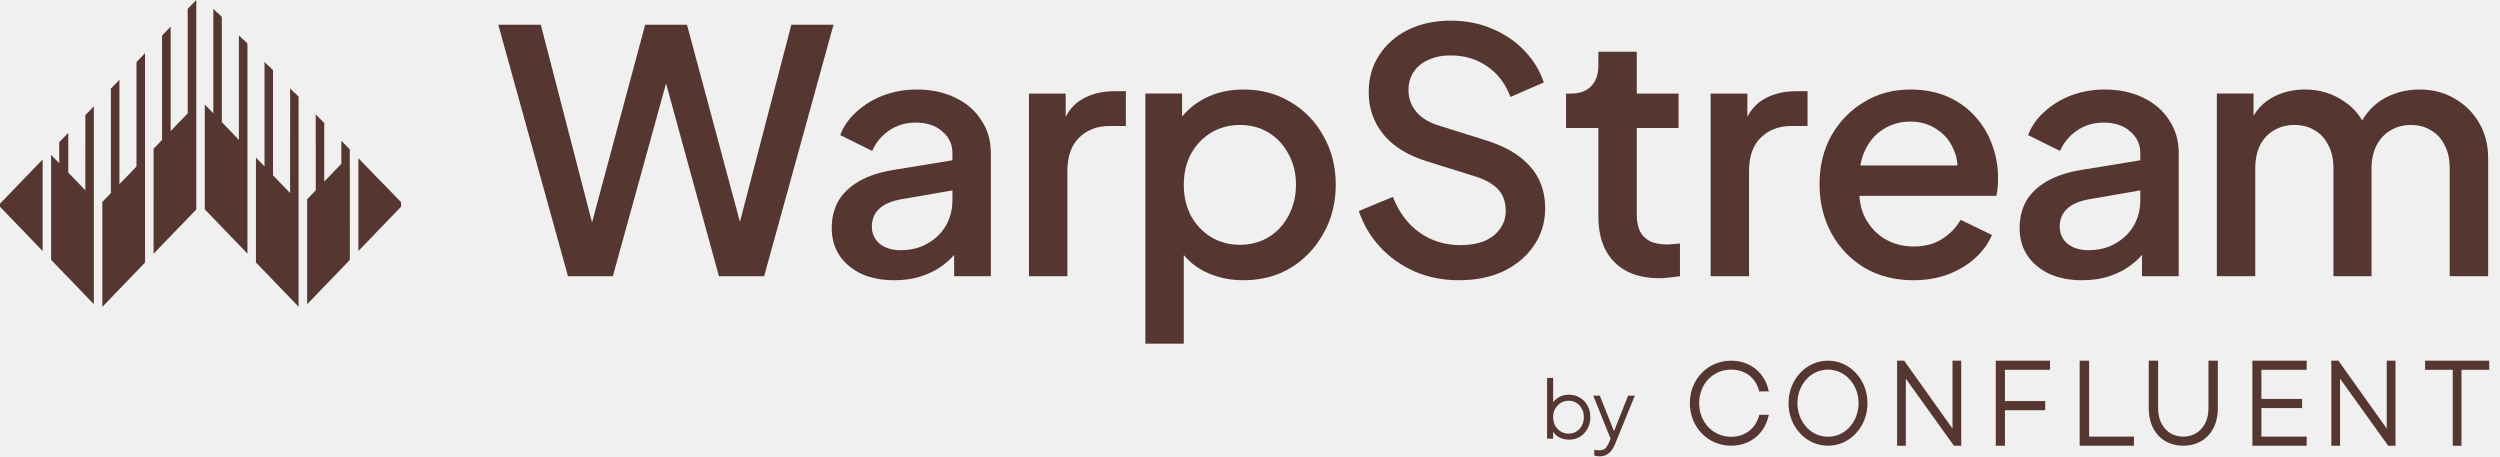
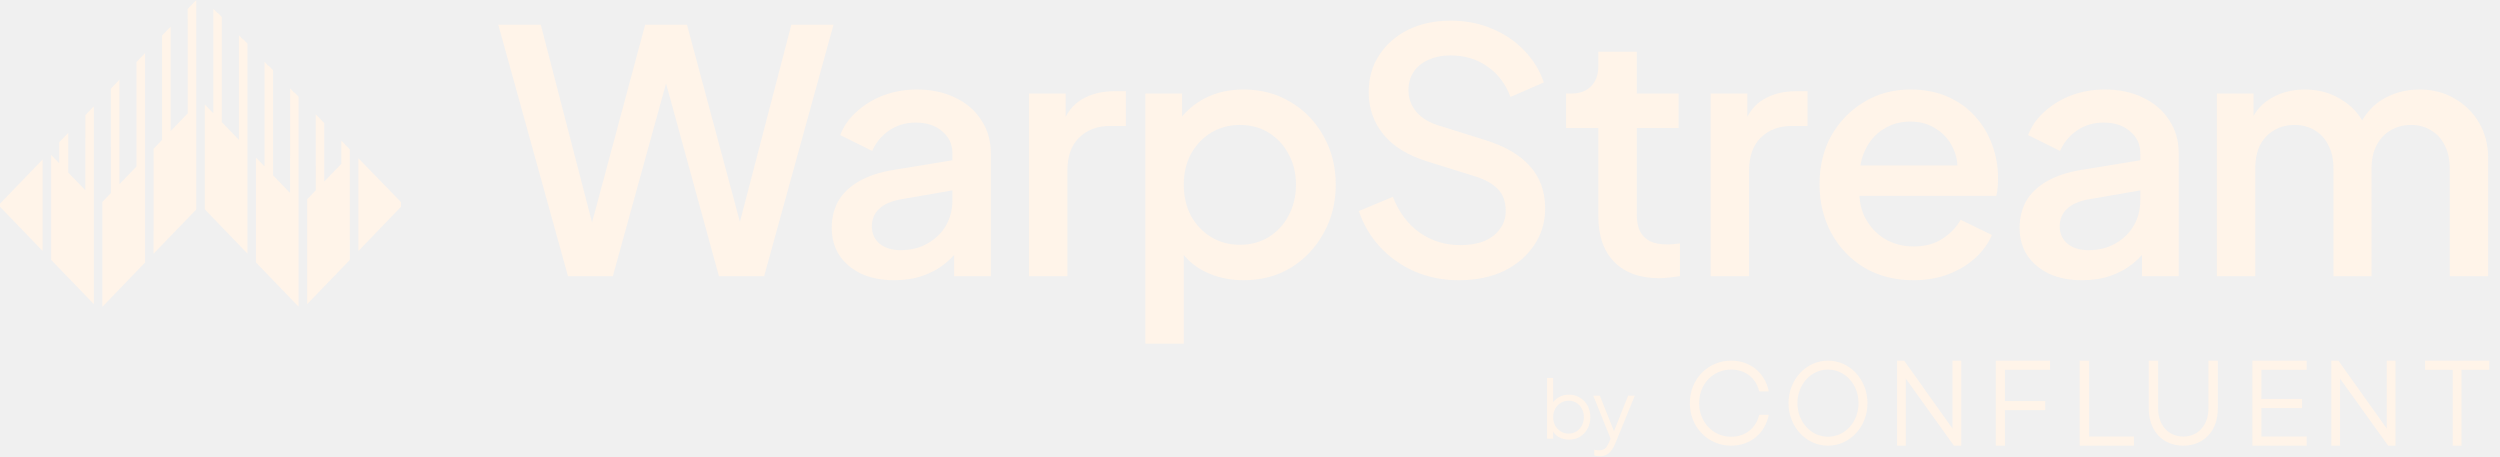
- <svg xmlns="http://www.w3.org/2000/svg" width="378" height="69" viewBox="0 0 378 69" fill="none">
+ <svg xmlns="http://www.w3.org/2000/svg" width="641" height="117" viewBox="0 0 641 117" fill="none">
  <g clip-path="url(#clip0_18_2)">
-     <path d="M335.186 41.76V14.147H340.737V20.119L340.016 19.2C340.6 17.329 341.662 15.917 343.205 14.964C344.747 14.011 346.512 13.535 348.5 13.535C350.728 13.535 352.697 14.13 354.411 15.321C356.159 16.478 357.325 18.026 357.906 19.966L356.262 20.119C357.084 17.907 358.335 16.257 360.015 15.168C361.729 14.079 363.681 13.535 365.875 13.535C367.794 13.535 369.524 13.977 371.067 14.862C372.643 15.747 373.894 16.971 374.82 18.537C375.745 20.102 376.208 21.888 376.208 23.896V41.76H370.399V25.478C370.399 24.083 370.141 22.909 369.628 21.956C369.148 20.97 368.463 20.221 367.572 19.711C366.715 19.166 365.704 18.894 364.539 18.894C363.373 18.894 362.346 19.166 361.454 19.711C360.562 20.221 359.861 20.97 359.347 21.956C358.832 22.943 358.576 24.117 358.576 25.478V41.76H352.818V25.478C352.818 24.083 352.56 22.909 352.046 21.956C351.567 20.97 350.882 20.221 349.99 19.711C349.134 19.166 348.105 18.894 346.905 18.894C345.741 18.894 344.712 19.166 343.822 19.711C342.93 20.221 342.229 20.97 341.713 21.956C341.234 22.943 340.995 24.117 340.995 25.478V41.76H335.186Z" fill="#553630" />
-     <path d="M314.823 42.372C312.939 42.372 311.276 42.049 309.837 41.402C308.431 40.722 307.335 39.803 306.546 38.646C305.758 37.455 305.363 36.06 305.363 34.461C305.363 32.964 305.69 31.62 306.341 30.429C307.026 29.238 308.072 28.234 309.477 27.417C310.882 26.601 312.647 26.022 314.771 25.682L324.436 24.1V28.642L315.903 30.122C314.361 30.395 313.23 30.888 312.51 31.603C311.789 32.283 311.43 33.168 311.43 34.257C311.43 35.312 311.825 36.179 312.613 36.86C313.435 37.506 314.481 37.829 315.749 37.829C317.325 37.829 318.695 37.489 319.861 36.809C321.06 36.128 321.985 35.226 322.636 34.103C323.289 32.947 323.614 31.671 323.614 30.276V23.181C323.614 21.82 323.099 20.714 322.072 19.864C321.078 18.979 319.741 18.537 318.061 18.537C316.519 18.537 315.166 18.945 314 19.762C312.869 20.544 312.03 21.565 311.481 22.824L306.65 20.425C307.163 19.064 308.003 17.873 309.169 16.852C310.333 15.798 311.688 14.981 313.23 14.403C314.807 13.824 316.468 13.535 318.215 13.535C320.409 13.535 322.346 13.943 324.024 14.76C325.738 15.576 327.058 16.716 327.984 18.18C328.943 19.608 329.423 21.276 329.423 23.181V41.76H323.87V36.758L325.053 36.911C324.402 38.034 323.562 39.003 322.534 39.82C321.539 40.637 320.392 41.266 319.09 41.708C317.822 42.151 316.4 42.372 314.823 42.372Z" fill="#553630" />
-     <path d="M289.304 42.372C286.527 42.372 284.059 41.742 281.9 40.483C279.776 39.191 278.113 37.455 276.914 35.278C275.714 33.066 275.114 30.599 275.114 27.877C275.114 25.087 275.714 22.62 276.914 20.476C278.148 18.333 279.793 16.648 281.849 15.423C283.905 14.164 286.236 13.535 288.841 13.535C290.931 13.535 292.799 13.892 294.443 14.607C296.089 15.321 297.477 16.308 298.608 17.567C299.739 18.792 300.596 20.204 301.178 21.803C301.795 23.402 302.103 25.104 302.103 26.907C302.103 27.349 302.086 27.809 302.052 28.285C302.018 28.762 301.949 29.204 301.845 29.612H279.689V25.019H298.557L295.781 27.111C296.123 25.444 296.003 23.964 295.421 22.671C294.872 21.344 294.016 20.306 292.85 19.558C291.719 18.775 290.382 18.384 288.841 18.384C287.298 18.384 285.927 18.775 284.727 19.558C283.529 20.306 282.603 21.395 281.952 22.824C281.301 24.219 281.044 25.92 281.181 27.928C281.01 29.799 281.266 31.433 281.952 32.828C282.671 34.223 283.666 35.312 284.934 36.094C286.236 36.877 287.709 37.268 289.355 37.268C291.034 37.268 292.456 36.894 293.621 36.145C294.821 35.397 295.764 34.427 296.448 33.236L301.178 35.533C300.63 36.826 299.772 37.999 298.608 39.054C297.477 40.075 296.106 40.892 294.496 41.504C292.919 42.083 291.189 42.372 289.304 42.372Z" fill="#553630" />
-     <path d="M258.648 41.76V14.148H264.201V19.711L263.686 18.894C264.303 17.091 265.298 15.798 266.668 15.015C268.039 14.199 269.685 13.79 271.604 13.79H273.301V19.048H270.883C268.965 19.048 267.405 19.643 266.205 20.834C265.041 21.991 264.457 23.658 264.457 25.836V41.76H258.648Z" fill="#553630" />
-     <path d="M250.873 42.066C247.959 42.066 245.698 41.249 244.086 39.616C242.476 37.983 241.671 35.686 241.671 32.726V19.354H236.787V14.148H237.558C238.86 14.148 239.872 13.773 240.591 13.025C241.311 12.276 241.671 11.255 241.671 9.962V7.819H247.48V14.148H253.802V19.354H247.48V32.471C247.48 33.423 247.634 34.24 247.942 34.92C248.251 35.567 248.747 36.077 249.432 36.452C250.119 36.792 251.009 36.962 252.105 36.962C252.38 36.962 252.689 36.945 253.031 36.911C253.375 36.877 253.7 36.843 254.009 36.809V41.76C253.529 41.828 252.997 41.896 252.414 41.964C251.833 42.032 251.317 42.066 250.873 42.066Z" fill="#553630" />
-     <path d="M220.571 42.372C218.171 42.372 215.943 41.93 213.887 41.045C211.831 40.126 210.084 38.884 208.644 37.319C207.205 35.754 206.143 33.95 205.456 31.909L210.597 29.765C211.523 32.113 212.877 33.916 214.659 35.175C216.44 36.434 218.498 37.064 220.827 37.064C222.198 37.064 223.398 36.86 224.426 36.451C225.454 36.009 226.243 35.397 226.79 34.614C227.373 33.831 227.665 32.93 227.665 31.909C227.665 30.514 227.27 29.408 226.482 28.591C225.693 27.775 224.529 27.128 222.986 26.652L215.789 24.406C212.911 23.522 210.718 22.178 209.209 20.374C207.702 18.537 206.948 16.393 206.948 13.943C206.948 11.8 207.478 9.928 208.541 8.329C209.604 6.696 211.06 5.42 212.911 4.501C214.796 3.582 216.938 3.123 219.337 3.123C221.634 3.123 223.724 3.531 225.609 4.348C227.494 5.131 229.104 6.219 230.441 7.614C231.811 9.01 232.806 10.626 233.423 12.463L228.385 14.658C227.631 12.65 226.448 11.102 224.837 10.013C223.261 8.924 221.427 8.38 219.337 8.38C218.069 8.38 216.955 8.601 215.996 9.044C215.037 9.452 214.282 10.064 213.733 10.881C213.219 11.664 212.962 12.582 212.962 13.637C212.962 14.862 213.357 15.951 214.145 16.904C214.933 17.856 216.132 18.571 217.744 19.047L224.426 21.14C227.477 22.058 229.772 23.386 231.314 25.121C232.857 26.822 233.628 28.949 233.628 31.501C233.628 33.61 233.062 35.482 231.931 37.115C230.835 38.748 229.309 40.041 227.356 40.994C225.404 41.913 223.141 42.372 220.571 42.372Z" fill="#553630" />
-     <path d="M173.179 51.967V14.147H178.73V19.864L178.062 18.537C179.089 16.971 180.461 15.747 182.174 14.862C183.888 13.977 185.841 13.535 188.034 13.535C190.674 13.535 193.038 14.164 195.128 15.423C197.254 16.682 198.915 18.401 200.115 20.578C201.349 22.756 201.966 25.206 201.966 27.928C201.966 30.65 201.349 33.1 200.115 35.278C198.915 37.455 197.271 39.191 195.181 40.483C193.089 41.742 190.707 42.372 188.034 42.372C185.875 42.372 183.905 41.929 182.124 41.045C180.374 40.16 179.022 38.884 178.062 37.217L178.988 36.145V51.967H173.179ZM187.47 37.013C189.114 37.013 190.57 36.621 191.838 35.839C193.106 35.056 194.101 33.984 194.82 32.623C195.574 31.228 195.952 29.663 195.952 27.928C195.952 26.193 195.574 24.644 194.82 23.283C194.101 21.922 193.106 20.851 191.838 20.068C190.57 19.285 189.114 18.894 187.47 18.894C185.858 18.894 184.402 19.285 183.1 20.068C181.832 20.851 180.82 21.922 180.066 23.283C179.347 24.644 178.988 26.193 178.988 27.928C178.988 29.663 179.347 31.228 180.066 32.623C180.82 33.984 181.832 35.056 183.1 35.839C184.402 36.621 185.858 37.013 187.47 37.013Z" fill="#553630" />
-     <path d="M155.58 41.76V14.148H161.132V19.711L160.618 18.894C161.235 17.091 162.229 15.798 163.6 15.015C164.97 14.199 166.615 13.79 168.535 13.79H170.232V19.048H167.815C165.896 19.048 164.336 19.643 163.137 20.834C161.972 21.991 161.389 23.658 161.389 25.836V41.76H155.58Z" fill="#553630" />
-     <path d="M135.217 42.372C133.332 42.372 131.67 42.049 130.23 41.402C128.825 40.722 127.728 39.803 126.94 38.646C126.152 37.455 125.758 36.06 125.758 34.461C125.758 32.964 126.083 31.62 126.735 30.429C127.42 29.238 128.465 28.234 129.87 27.417C131.276 26.601 133.041 26.022 135.165 25.682L144.83 24.1V28.642L136.296 30.122C134.754 30.395 133.623 30.888 132.903 31.603C132.184 32.283 131.824 33.168 131.824 34.257C131.824 35.312 132.218 36.179 133.006 36.86C133.829 37.506 134.874 37.829 136.142 37.829C137.719 37.829 139.089 37.489 140.255 36.809C141.454 36.128 142.379 35.226 143.031 34.103C143.682 32.947 144.007 31.671 144.007 30.276V23.181C144.007 21.82 143.493 20.714 142.465 19.864C141.471 18.979 140.135 18.537 138.455 18.537C136.913 18.537 135.56 18.945 134.394 19.762C133.263 20.544 132.424 21.565 131.875 22.824L127.043 20.425C127.557 19.064 128.397 17.873 129.562 16.852C130.727 15.798 132.081 14.981 133.623 14.403C135.2 13.824 136.862 13.535 138.61 13.535C140.803 13.535 142.739 13.943 144.419 14.76C146.132 15.576 147.452 16.716 148.377 18.18C149.337 19.608 149.816 21.276 149.816 23.181V41.76H144.264V36.758L145.447 36.911C144.796 38.034 143.956 39.003 142.928 39.82C141.934 40.637 140.786 41.266 139.484 41.708C138.216 42.151 136.793 42.372 135.217 42.372Z" fill="#553630" />
-     <path d="M85.878 41.76L75.34 3.736H81.766L90.299 36.656H88.706L97.548 3.736H103.871L112.713 36.656H111.068L119.653 3.736H126.027L115.54 41.76H108.703L99.81 9.35H101.609L92.664 41.76H85.878Z" fill="#553630" />
-     <path d="M3.87 26.786L2.582 28.121V28.117L0 30.798V31.262L2.582 33.942L6.444 37.951V24.117L3.87 26.781V26.786Z" fill="#553630" />
-     <path d="M12.902 28.765L10.32 26.097V20.092L8.955 21.5V24.685L7.729 23.42V39.287L10.32 41.983V41.975L11.607 43.312L14.189 45.992V16.075L12.91 17.404L12.902 28.765Z" fill="#553630" />
-     <path d="M20.636 25.177L18.055 27.855L18.057 18.257V12.056L16.765 13.397V16.916L16.771 29.188L15.474 30.534V46.399L19.349 42.376L21.933 39.694V8.034L20.636 9.38V25.177Z" fill="#553630" />
-     <path d="M28.386 17.137L25.802 19.819V4.023L24.505 5.369L24.505 21.154L23.224 22.495L23.219 38.365L25.802 35.683L27.1 34.337V34.348L29.678 31.672V31.661V30.314V0L28.381 1.347L28.386 17.137Z" fill="#553630" />
-     <path d="M36.767 6.003L36.124 5.336V21.154L33.54 18.473L33.54 2.575L32.902 1.913V1.992L32.259 1.324L32.254 17.126L30.962 15.797V31.649L33.54 34.325L34.827 35.661L37.416 38.348V6.597L36.767 5.924V6.003Z" fill="#553630" />
-     <path d="M44.51 14.042L43.867 13.363V16.961L43.861 28.113V29.188L42.569 27.847L41.283 26.512V10.613L40.629 9.935L40.629 10.014L39.996 9.346V20.978V25.165L38.699 23.83V39.683L41.283 42.364L42.569 43.7L45.147 46.376V29.448V15.632V14.625L44.51 13.963V14.042Z" fill="#553630" />
-     <path d="M52.888 22.589L51.608 21.269V24.773L49.026 27.45V18.613L47.738 17.292V17.316L47.746 28.776L46.443 30.126V45.992L49.026 43.312L50.313 41.976V41.984L52.895 39.296V37.487L52.888 22.661V22.589Z" fill="#553630" />
-     <path d="M58.051 27.901V27.907L56.772 26.59V26.589L54.19 23.932V37.95L56.772 35.278V35.27L58.051 33.942L60.634 31.261V30.565L58.051 27.901Z" fill="#553630" />
-     <path fill-rule="evenodd" clip-rule="evenodd" d="M265.997 62.722H267.441C266.879 65.512 264.677 67.391 261.737 67.391C258.285 67.391 255.503 64.618 255.503 60.953C255.503 57.287 258.285 54.533 261.737 54.533C264.677 54.533 266.877 56.394 267.441 59.184H265.997C265.504 57.159 263.919 55.883 261.737 55.883C259.025 55.883 256.912 58.053 256.912 60.953C256.912 63.853 259.025 66.042 261.737 66.042C263.919 66.042 265.506 64.728 265.997 62.722ZM282.363 60.962C282.363 64.542 279.7 67.391 276.395 67.391C273.089 67.391 270.426 64.542 270.426 60.962C270.426 57.382 273.089 54.533 276.395 54.533C279.7 54.533 282.363 57.382 282.363 60.962ZM281.014 60.962C281.014 58.15 278.991 55.885 276.395 55.885C273.798 55.885 271.774 58.15 271.774 60.962C271.774 63.775 273.798 66.039 276.395 66.039C278.991 66.039 281.014 63.775 281.014 60.962ZM296.539 54.533V67.391H295.435L288.16 57.256V67.391H286.84V54.533H287.911L295.218 64.801V54.533H296.539ZM303.15 55.914V60.641H309.231V62.02H303.15V67.391H301.763V54.533H309.969V55.914H303.15ZM322.653 66.01V67.391H314.445V54.533H315.874V66.01H322.653ZM335.337 61.761C335.337 65.124 333.256 67.391 330.115 67.391C326.974 67.391 324.892 65.124 324.892 61.761V54.533H326.309V61.761C326.309 64.232 327.816 66.016 330.115 66.016C332.393 66.016 333.92 64.232 333.92 61.761V54.533H335.337V61.761ZM341.923 55.914V60.319H348.077V61.7H341.923V66.011H348.767V67.391H340.56V54.533H348.767V55.914H341.923ZM362.197 54.533V67.391H361.092L353.819 57.256V67.391H352.498V54.533H353.568L360.875 64.801V54.533H362.197ZM376.373 55.914H372.176V67.391H370.856V55.914H366.674V54.533H376.373V55.914Z" fill="#553630" />
-     <path d="M241.844 69C241.714 69 241.58 68.988 241.441 68.964C241.31 68.948 241.18 68.915 241.049 68.867V68.017C241.13 68.025 241.232 68.037 241.354 68.054C241.485 68.078 241.615 68.09 241.746 68.09C242.146 68.09 242.451 68.005 242.663 67.835C242.875 67.673 243.083 67.358 243.287 66.888L243.702 65.918L243.678 66.719L240.903 59.825H241.893L244.166 65.517H243.91L246.172 59.825H247.185L244.192 67.155C244.061 67.471 243.893 67.77 243.69 68.054C243.493 68.337 243.246 68.563 242.944 68.733C242.642 68.911 242.276 69 241.844 69Z" fill="#553630" />
-     <path d="M237.231 66.476C236.67 66.476 236.16 66.35 235.704 66.1C235.255 65.841 234.917 65.476 234.688 65.007L234.836 64.874V66.33H233.919V57.143H234.836V61.281L234.688 61.026C234.95 60.614 235.297 60.286 235.728 60.043C236.168 59.801 236.67 59.679 237.231 59.679C237.851 59.679 238.401 59.829 238.882 60.128C239.37 60.42 239.753 60.82 240.031 61.33C240.316 61.84 240.459 62.422 240.459 63.077C240.459 63.725 240.316 64.307 240.031 64.825C239.753 65.335 239.37 65.74 238.882 66.039C238.401 66.33 237.851 66.476 237.231 66.476ZM237.184 65.566C237.623 65.566 238.014 65.456 238.357 65.238C238.708 65.019 238.98 64.724 239.175 64.352C239.379 63.972 239.48 63.547 239.48 63.077C239.48 62.6 239.379 62.175 239.175 61.803C238.98 61.431 238.708 61.136 238.357 60.917C238.014 60.699 237.623 60.589 237.184 60.589C236.743 60.589 236.343 60.699 235.985 60.917C235.634 61.136 235.353 61.435 235.141 61.815C234.938 62.188 234.836 62.608 234.836 63.077C234.836 63.547 234.938 63.972 235.141 64.352C235.353 64.724 235.634 65.019 235.985 65.238C236.343 65.456 236.743 65.566 237.184 65.566Z" fill="#553630" />
+     <path d="M568.397 70.809V23.989H577.811V34.115L576.59 32.557C577.578 29.384 579.381 26.989 581.996 25.374C584.612 23.758 587.604 22.95 590.976 22.95C594.753 22.95 598.093 23.96 600.999 25.98C603.963 27.941 605.94 30.566 606.926 33.855L604.138 34.115C605.532 30.364 607.654 27.566 610.502 25.72C613.408 23.874 616.72 22.95 620.439 22.95C623.693 22.95 626.628 23.701 629.244 25.201C631.917 26.701 634.038 28.778 635.608 31.432C637.177 34.086 637.962 37.115 637.962 40.519V70.809H628.111V43.202C628.111 40.836 627.674 38.846 626.803 37.23C625.99 35.557 624.828 34.288 623.317 33.422C621.865 32.499 620.149 32.038 618.174 32.038C616.197 32.038 614.455 32.499 612.943 33.422C611.431 34.288 610.241 35.557 609.37 37.23C608.496 38.903 608.062 40.894 608.062 43.202V70.809H598.297V43.202C598.297 40.836 597.86 38.846 596.989 37.23C596.176 35.557 595.015 34.288 593.503 33.422C592.051 32.499 590.306 32.038 588.271 32.038C586.297 32.038 584.552 32.499 583.043 33.422C581.531 34.288 580.341 35.557 579.467 37.23C578.653 38.903 578.248 40.894 578.248 43.202V70.809H568.397Z" fill="#FFF4E9" />
+     <path d="M533.866 71.848C530.67 71.848 527.85 71.3 525.41 70.204C523.027 69.05 521.167 67.492 519.831 65.53C518.494 63.511 517.824 61.145 517.824 58.434C517.824 55.895 518.379 53.616 519.483 51.597C520.644 49.577 522.418 47.875 524.8 46.49C527.183 45.106 530.176 44.125 533.777 43.548L550.167 40.865V48.568L535.697 51.077C533.082 51.539 531.165 52.375 529.943 53.587C528.721 54.741 528.112 56.241 528.112 58.087C528.112 59.876 528.782 61.347 530.118 62.501C531.512 63.597 533.286 64.145 535.436 64.145C538.109 64.145 540.432 63.569 542.409 62.415C544.442 61.261 546.011 59.732 547.115 57.828C548.221 55.866 548.773 53.702 548.773 51.337V39.307C548.773 36.999 547.9 35.124 546.158 33.682C544.473 32.182 542.205 31.432 539.357 31.432C536.741 31.432 534.447 32.124 532.469 33.509C530.552 34.836 529.129 36.567 528.198 38.702L520.006 34.634C520.877 32.326 522.3 30.307 524.277 28.576C526.252 26.787 528.549 25.402 531.165 24.422C533.838 23.441 536.655 22.95 539.618 22.95C543.338 22.95 546.623 23.643 549.469 25.027C552.375 26.412 554.614 28.345 556.184 30.826C557.811 33.249 558.624 36.076 558.624 39.307V70.809H549.207V62.328L551.214 62.588C550.11 64.492 548.684 66.136 546.942 67.521C545.255 68.906 543.309 69.973 541.101 70.723C538.951 71.473 536.54 71.848 533.866 71.848Z" fill="#FFF4E9" />
+     <path d="M490.592 71.848C485.884 71.848 481.699 70.781 478.037 68.646C474.435 66.453 471.615 63.511 469.583 59.818C467.548 56.068 466.53 51.885 466.53 47.269C466.53 42.538 467.548 38.355 469.583 34.72C471.676 31.086 474.464 28.23 477.95 26.153C481.437 24.018 485.389 22.95 489.808 22.95C493.352 22.95 496.519 23.556 499.308 24.768C502.099 25.98 504.453 27.653 506.37 29.787C508.287 31.864 509.742 34.259 510.728 36.971C511.774 39.682 512.297 42.567 512.297 45.625C512.297 46.375 512.268 47.154 512.211 47.962C512.153 48.77 512.036 49.52 511.86 50.212H474.288V42.423H506.284L501.575 45.971C502.156 43.144 501.952 40.634 500.966 38.442C500.035 36.192 498.583 34.432 496.606 33.163C494.688 31.836 492.42 31.172 489.808 31.172C487.192 31.172 484.866 31.836 482.831 33.163C480.799 34.432 479.23 36.278 478.126 38.702C477.022 41.067 476.585 43.952 476.818 47.356C476.528 50.529 476.962 53.299 478.126 55.664C479.345 58.03 481.032 59.876 483.182 61.203C485.389 62.53 487.887 63.193 490.678 63.193C493.527 63.193 495.939 62.559 497.913 61.289C499.949 60.02 501.547 58.376 502.708 56.357L510.728 60.251C509.799 62.443 508.345 64.434 506.37 66.222C504.453 67.954 502.127 69.338 499.397 70.377C496.723 71.357 493.789 71.848 490.592 71.848Z" fill="#FFF4E9" />
+     <path d="M438.607 70.81V23.99H448.024V33.423L447.15 32.038C448.197 28.98 449.884 26.788 452.206 25.461C454.532 24.076 457.323 23.384 460.577 23.384H463.454V32.298H459.355C456.101 32.298 453.457 33.308 451.422 35.327C449.447 37.288 448.458 40.115 448.458 43.808V70.81H438.607Z" fill="#FFF4E9" />
+     <path d="M425.423 71.329C420.482 71.329 416.647 69.945 413.913 67.175C411.183 64.406 409.817 60.511 409.817 55.492V32.817H401.536V23.989H402.844C405.052 23.989 406.768 23.355 407.986 22.086C409.208 20.816 409.817 19.085 409.817 16.893V13.258H419.668V23.989H430.39V32.817H419.668V55.059C419.668 56.675 419.93 58.059 420.453 59.213C420.976 60.309 421.818 61.175 422.979 61.809C424.144 62.386 425.653 62.675 427.512 62.675C427.978 62.675 428.501 62.646 429.082 62.588C429.665 62.531 430.217 62.473 430.74 62.415V70.81C429.927 70.925 429.024 71.041 428.036 71.156C427.05 71.272 426.176 71.329 425.423 71.329Z" fill="#FFF4E9" />
+     <path d="M374.037 71.848C369.966 71.848 366.189 71.098 362.703 69.598C359.216 68.04 356.252 65.934 353.812 63.28C351.372 60.626 349.569 57.568 348.405 54.106L357.123 50.471C358.693 54.453 360.99 57.511 364.011 59.645C367.032 61.78 370.521 62.847 374.471 62.847C376.796 62.847 378.831 62.501 380.573 61.809C382.318 61.059 383.655 60.02 384.583 58.693C385.572 57.366 386.066 55.837 386.066 54.106C386.066 51.741 385.396 49.866 384.06 48.481C382.723 47.096 380.748 46 378.133 45.193L365.928 41.385C361.047 39.884 357.328 37.605 354.769 34.547C352.214 31.432 350.935 27.797 350.935 23.643C350.935 20.008 351.834 16.835 353.637 14.123C355.439 11.354 357.908 9.19 361.047 7.632C364.243 6.074 367.877 5.296 371.944 5.296C375.839 5.296 379.383 5.988 382.579 7.373C385.776 8.7 388.507 10.546 390.775 12.911C393.097 15.277 394.784 18.017 395.831 21.133L387.288 24.855C386.009 21.451 384.002 18.825 381.272 16.979C378.598 15.133 375.488 14.21 371.944 14.21C369.794 14.21 367.905 14.585 366.279 15.335C364.652 16.027 363.372 17.066 362.441 18.45C361.57 19.777 361.133 21.335 361.133 23.124C361.133 25.201 361.803 27.047 363.14 28.662C364.476 30.278 366.508 31.489 369.242 32.297L380.573 35.846C385.747 37.403 389.639 39.654 392.255 42.596C394.871 45.481 396.178 49.087 396.178 53.414C396.178 56.991 395.218 60.164 393.301 62.934C391.441 65.704 388.854 67.896 385.543 69.511C382.232 71.069 378.394 71.848 374.037 71.848Z" fill="#FFF4E9" />
+     <path d="M293.67 88.118V23.989H303.084V33.682L301.951 31.432C303.693 28.778 306.019 26.701 308.925 25.201C311.831 23.701 315.142 22.95 318.862 22.95C323.337 22.95 327.347 24.018 330.891 26.153C334.496 28.287 337.313 31.201 339.348 34.894C341.44 38.586 342.487 42.74 342.487 47.356C342.487 51.972 341.44 56.126 339.348 59.818C337.313 63.511 334.524 66.453 330.98 68.646C327.433 70.781 323.395 71.848 318.862 71.848C315.199 71.848 311.859 71.098 308.838 69.598C305.872 68.098 303.578 65.934 301.951 63.107L303.521 61.289V88.118H293.67ZM317.904 62.761C320.693 62.761 323.162 62.097 325.312 60.77C327.462 59.443 329.149 57.626 330.368 55.318C331.647 52.952 332.288 50.298 332.288 47.356C332.288 44.413 331.647 41.788 330.368 39.48C329.149 37.173 327.462 35.355 325.312 34.028C323.162 32.701 320.693 32.038 317.904 32.038C315.171 32.038 312.702 32.701 310.494 34.028C308.344 35.355 306.628 37.173 305.349 39.48C304.13 41.788 303.521 44.413 303.521 47.356C303.521 50.298 304.13 52.952 305.349 55.318C306.628 57.626 308.344 59.443 310.494 60.77C312.702 62.097 315.171 62.761 317.904 62.761Z" fill="#FFF4E9" />
+     <path d="M263.828 70.81V23.99H273.243V33.423L272.371 32.038C273.417 28.98 275.103 26.788 277.427 25.461C279.752 24.076 282.542 23.384 285.796 23.384H288.674V32.298H284.576C281.321 32.298 278.677 33.308 276.643 35.327C274.667 37.288 273.679 40.115 273.679 43.808V70.81H263.828Z" fill="#FFF4E9" />
+     <path d="M229.296 71.848C226.1 71.848 223.281 71.3 220.84 70.204C218.457 69.05 216.598 67.492 215.261 65.53C213.924 63.511 213.256 61.145 213.256 58.434C213.256 55.895 213.808 53.616 214.912 51.597C216.075 49.577 217.847 47.875 220.23 46.49C222.613 45.106 225.606 44.125 229.209 43.548L245.598 40.865V48.568L231.127 51.077C228.511 51.539 226.594 52.375 225.373 53.587C224.153 54.741 223.543 56.241 223.543 58.087C223.543 59.876 224.211 61.347 225.548 62.501C226.942 63.597 228.715 64.145 230.865 64.145C233.538 64.145 235.863 63.569 237.839 62.415C239.873 61.261 241.442 59.732 242.547 57.828C243.651 55.866 244.203 53.702 244.203 51.337V39.307C244.203 36.999 243.331 35.124 241.588 33.682C239.902 32.182 237.636 31.432 234.788 31.432C232.173 31.432 229.877 32.124 227.901 33.509C225.983 34.836 224.56 36.567 223.63 38.702L215.435 34.634C216.307 32.326 217.731 30.307 219.707 28.576C221.683 26.787 223.978 25.402 226.594 24.422C229.267 23.441 232.086 22.95 235.05 22.95C238.769 22.95 242.053 23.643 244.9 25.027C247.806 26.412 250.044 28.345 251.613 30.826C253.24 33.249 254.054 36.076 254.054 39.307V70.809H244.639V62.328L246.644 62.588C245.54 64.492 244.116 66.136 242.372 67.521C240.687 68.906 238.74 69.973 236.532 70.723C234.381 71.473 231.969 71.848 229.296 71.848Z" fill="#FFF4E9" />
+     <path d="M145.628 70.81L127.758 6.334H138.655L153.126 62.155H150.423L165.417 6.334H176.14L191.133 62.155H188.344L202.902 6.334H213.712L195.928 70.81H184.334L169.253 15.854H172.304L157.135 70.81H145.628Z" fill="#FFF4E9" />
+     <path d="M6.562 45.42L4.379 47.683V47.678L0 52.222V53.009L4.379 57.555L10.928 64.352V40.894L6.562 45.412V45.42Z" fill="#FFF4E9" />
+     <path d="M21.879 48.776L17.5 44.251V34.069L15.186 36.457V41.857L13.107 39.713V66.617L17.5 71.189V71.175L19.683 73.441L24.062 77.986V27.258L21.892 29.51L21.879 48.776Z" fill="#FFF4E9" />
+     <path d="M34.994 42.691L30.618 47.232L30.621 30.958V20.443L28.431 22.717V28.684L28.44 49.492L26.24 51.776V78.676L32.812 71.855L37.194 67.308V13.622L34.994 15.906V42.691Z" fill="#FFF4E9" />
+     <path d="M48.136 29.059L43.754 33.606V6.821L41.554 9.104L41.554 35.87L39.382 38.144L39.373 65.053L43.754 60.506L45.954 58.223V58.242L50.326 53.704V53.685V51.402V0L48.126 2.283L48.136 29.059Z" fill="#FFF4E9" />
+     <path d="M62.349 10.179L61.258 9.047V35.87L56.877 31.323L56.877 4.366L55.795 3.243V3.377L54.705 2.245L54.696 29.04L52.505 26.786V53.666L56.877 58.204L59.058 60.468L63.449 65.025V11.186L62.349 10.045V10.179Z" fill="#FFF4E9" />
+     <path d="M75.478 23.81L74.388 22.659V28.761L74.378 47.669V49.492L72.188 47.218L70.006 44.955V17.997L68.897 16.846L68.897 16.98L67.825 15.848V35.572V42.671L65.625 40.407V67.288L70.006 71.835L72.188 74.099L76.56 78.637V49.933V26.506V24.798L75.478 23.676V23.81Z" fill="#FFF4E9" />
+     <path d="M89.686 38.303L87.516 36.065V42.007L83.137 46.545V31.56L80.954 29.322V29.363L80.967 48.794L78.758 51.084V77.987L83.137 73.442L85.32 71.177V71.19L89.699 66.632V63.566L89.686 38.425V38.303Z" fill="#FFF4E9" />
+     <path d="M98.441 47.31V47.321L96.272 45.088V45.085L91.893 40.581V64.351L96.272 59.819V59.806L98.441 57.554L102.821 53.008V51.828L98.441 47.31Z" fill="#FFF4E9" />
+     <path fill-rule="evenodd" clip-rule="evenodd" d="M451.068 106.355H453.517C452.563 111.086 448.829 114.271 443.845 114.271C437.989 114.271 433.272 109.57 433.272 103.356C433.272 97.139 437.989 92.469 443.845 92.469C448.829 92.469 452.56 95.624 453.517 100.355H451.068C450.232 96.923 447.544 94.759 443.845 94.759C439.246 94.759 435.661 98.438 435.661 103.356C435.661 108.272 439.246 111.984 443.845 111.984C447.544 111.984 450.235 109.756 451.068 106.355ZM478.821 103.37C478.821 109.441 474.305 114.271 468.7 114.271C463.095 114.271 458.579 109.441 458.579 103.37C458.579 97.3 463.095 92.469 468.7 92.469C474.305 92.469 478.821 97.3 478.821 103.37ZM476.533 103.37C476.533 98.601 473.104 94.761 468.7 94.761C464.296 94.761 460.864 98.601 460.864 103.37C460.864 108.14 464.296 111.979 468.7 111.979C473.104 111.979 476.533 108.14 476.533 103.37ZM502.86 92.469V114.271H500.989L488.651 97.086V114.271H486.412V92.469H488.229L500.621 109.88V92.469H502.86ZM514.07 94.811V102.825H524.384V105.165H514.07V114.271H511.719V92.469H525.634V94.811H514.07ZM547.143 111.931V114.271H533.225V92.469H535.648V111.931H547.143ZM568.653 104.725C568.653 110.428 565.123 114.271 559.797 114.271C554.47 114.271 550.941 110.429 550.941 104.725V92.469H553.344V104.725C553.344 108.915 555.899 111.94 559.797 111.94C563.66 111.94 566.25 108.915 566.25 104.725V92.469H568.653V104.725ZM579.82 94.811V102.28H590.257V104.621H579.82V111.932H591.427V114.271H577.509V92.469H591.427V94.811H579.82ZM614.201 92.469V114.271H612.327L599.993 97.086V114.271H597.754V92.469H599.567L611.959 109.88V92.469H614.201ZM638.24 94.811H631.123V114.271H628.884V94.811H621.793V92.469H638.24V94.811Z" fill="#FFF4E9" />
+     <path d="M410.111 117C409.89 117 409.663 116.98 409.427 116.938C409.205 116.911 408.984 116.856 408.763 116.774V115.333C408.901 115.347 409.073 115.368 409.28 115.395C409.502 115.436 409.723 115.457 409.944 115.457C410.623 115.457 411.14 115.313 411.499 115.025C411.859 114.75 412.212 114.215 412.557 113.42L413.261 111.773L413.221 113.131L408.516 101.442H410.194L414.049 111.094H413.615L417.449 101.442H419.168L414.092 113.872C413.871 114.407 413.586 114.915 413.241 115.395C412.908 115.875 412.488 116.259 411.976 116.547C411.465 116.849 410.844 117 410.111 117Z" fill="#FFF4E9" />
+     <path d="M402.289 112.72C401.338 112.72 400.473 112.507 399.7 112.082C398.938 111.643 398.366 111.025 397.978 110.23L398.228 110.003V112.473H396.673V96.894H398.228V103.912L397.978 103.48C398.42 102.78 399.01 102.224 399.74 101.813C400.487 101.401 401.338 101.195 402.289 101.195C403.342 101.195 404.273 101.449 405.089 101.957C405.917 102.451 406.567 103.13 407.038 103.994C407.521 104.858 407.762 105.846 407.762 106.957C407.762 108.055 407.521 109.043 407.038 109.921C406.567 110.785 405.917 111.471 405.089 111.979C404.273 112.473 403.342 112.72 402.289 112.72ZM402.209 111.176C402.953 111.176 403.617 110.991 404.198 110.621C404.793 110.25 405.256 109.749 405.586 109.119C405.931 108.474 406.104 107.753 406.104 106.957C406.104 106.148 405.931 105.428 405.586 104.797C405.256 104.166 404.793 103.665 404.198 103.295C403.617 102.924 402.953 102.739 402.209 102.739C401.462 102.739 400.783 102.924 400.177 103.295C399.582 103.665 399.105 104.173 398.745 104.817C398.4 105.448 398.228 106.162 398.228 106.957C398.228 107.753 398.4 108.474 398.745 109.119C399.105 109.749 399.582 110.25 400.177 110.621C400.783 110.991 401.462 111.176 402.209 111.176Z" fill="#FFF4E9" />
  </g>
  <defs>
    <clipPath id="clip0_18_2">
-       <rect width="378" height="69" fill="white" />
+       <rect width="641" height="117" fill="white" />
    </clipPath>
  </defs>
</svg>
